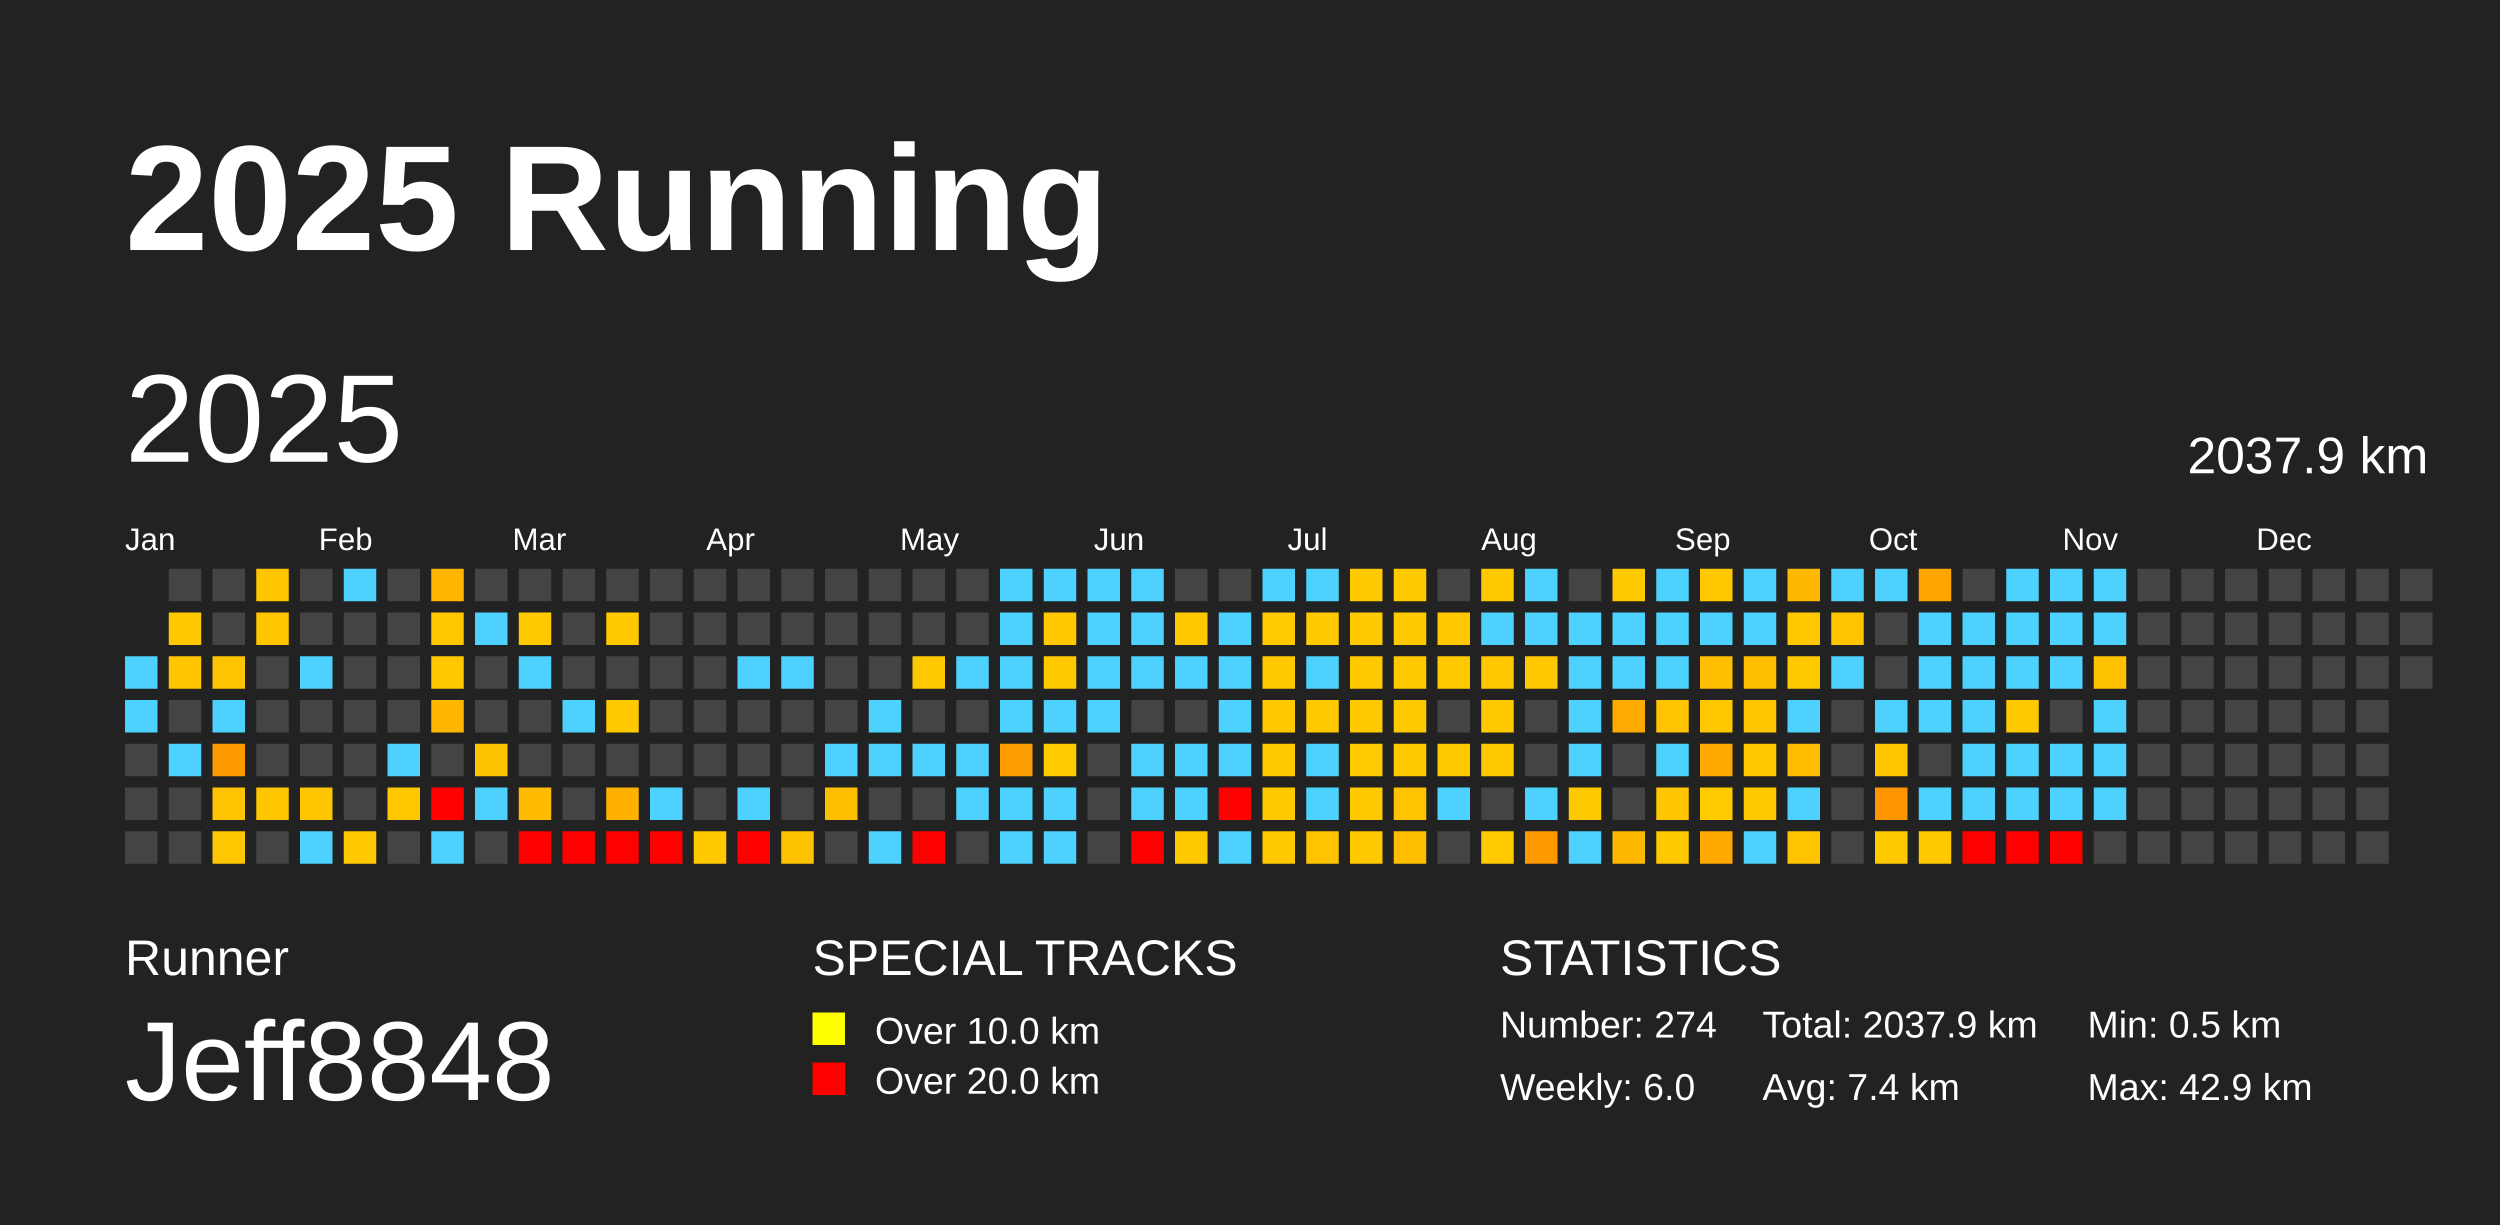
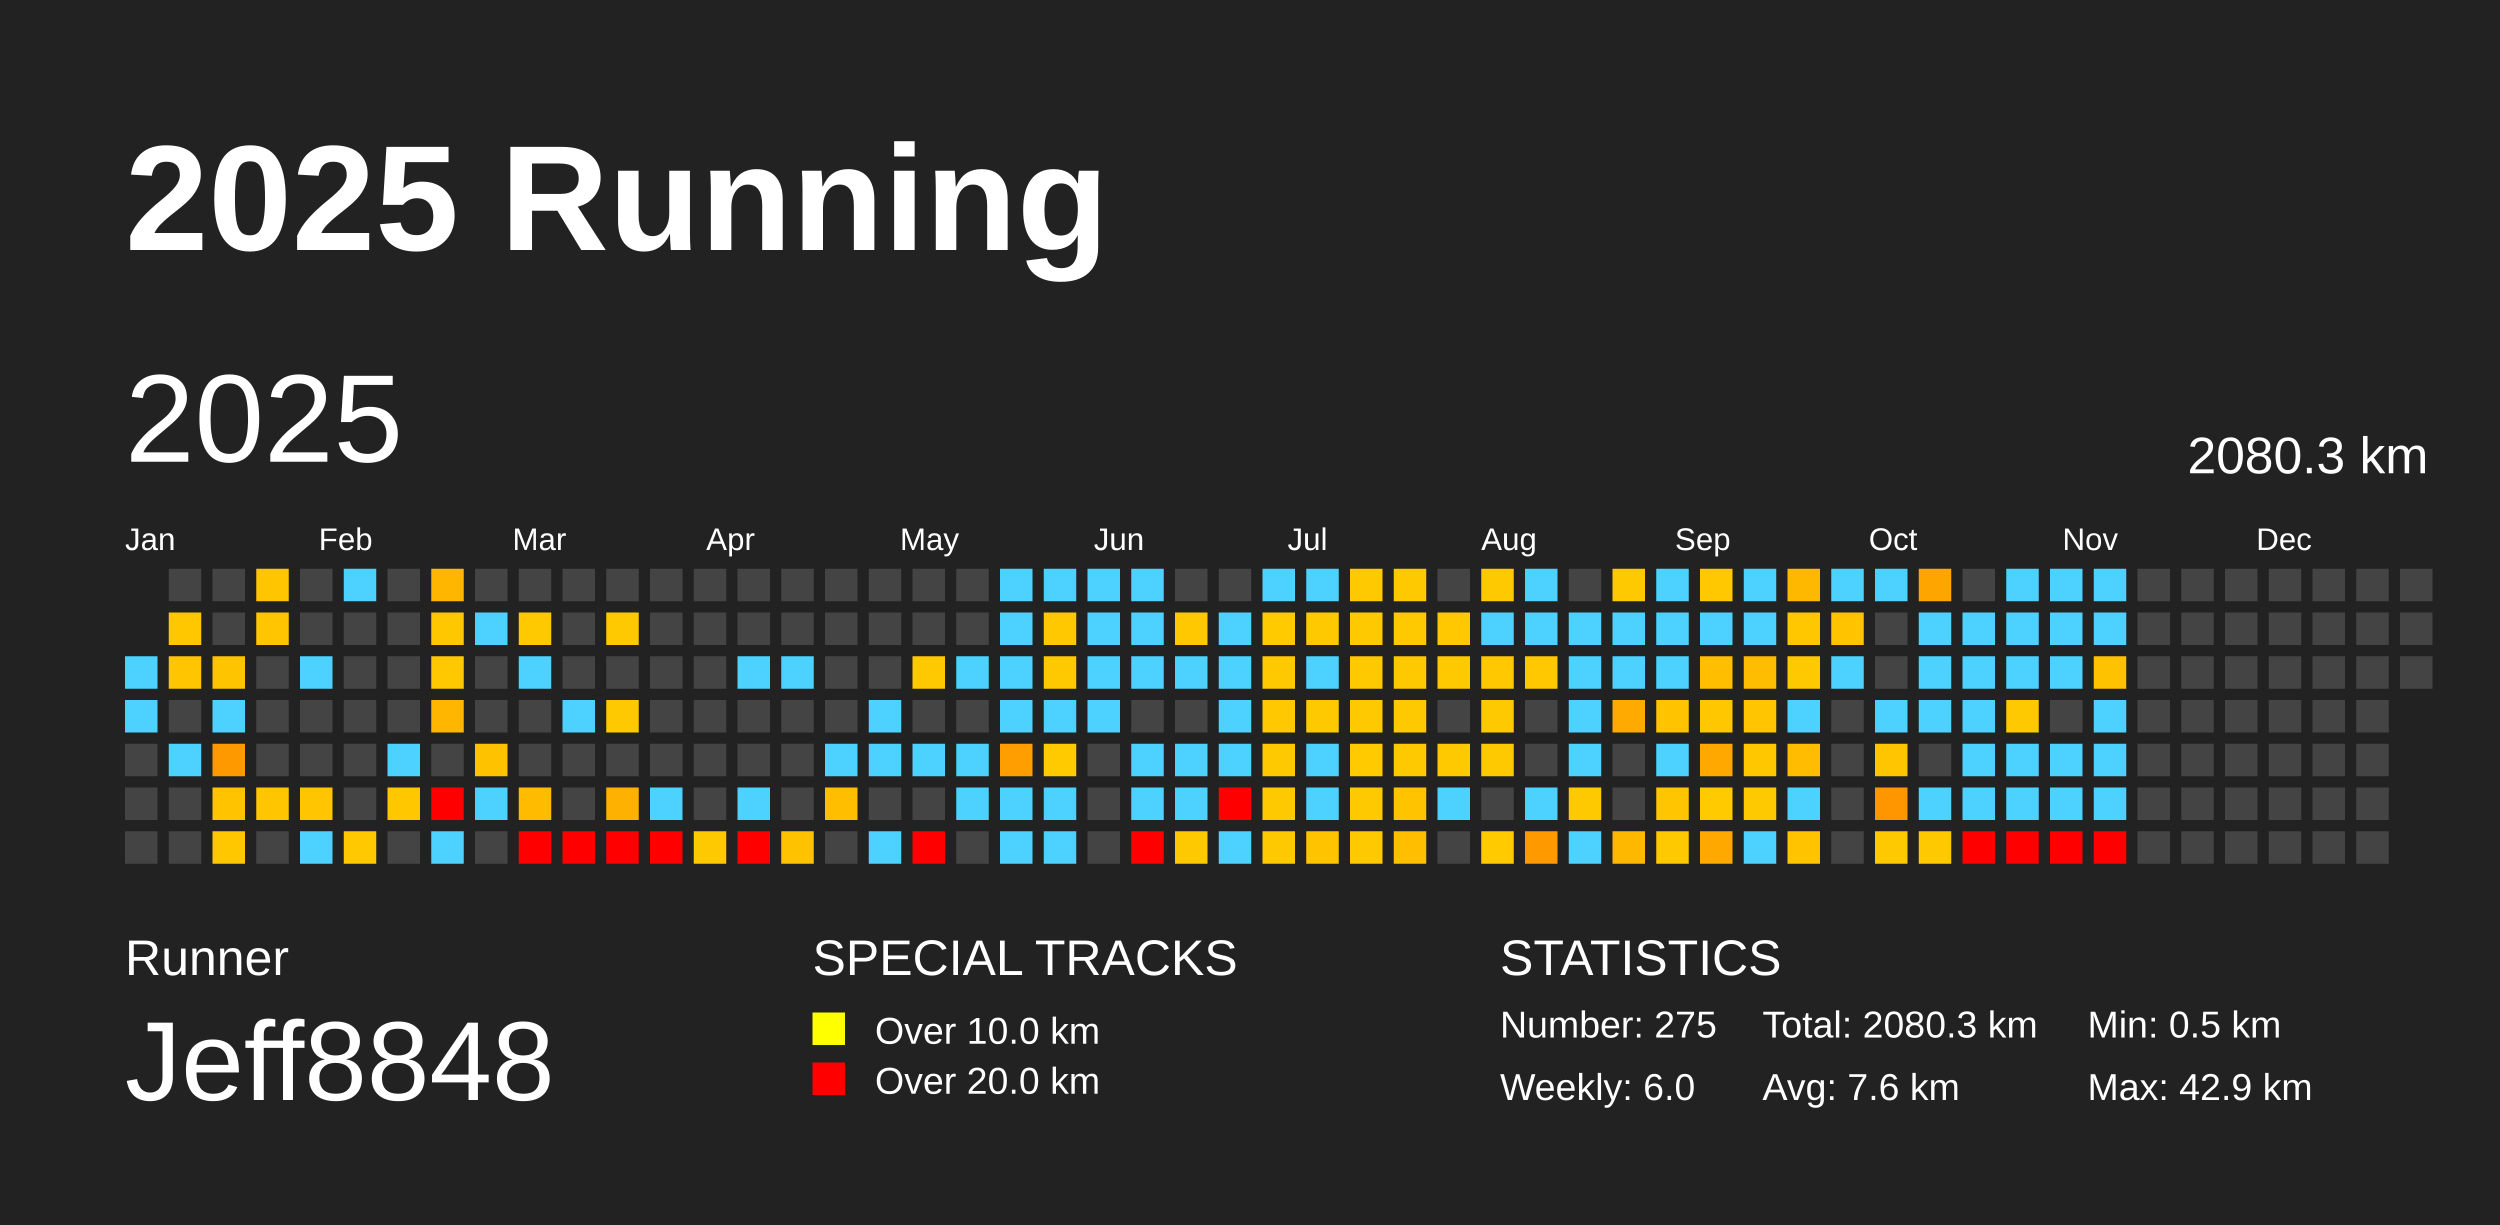
<svg xmlns="http://www.w3.org/2000/svg" baseProfile="full" height="98mm" version="1.1" viewBox="0,0,200,98" width="200mm">
  <defs />
  <rect fill="#222222" height="98" width="200" x="0" y="0" />
  <text fill="#FFFFFF" style="font-size:12px; font-family:Arial; font-weight:bold;" x="10" y="20">2025 Running</text>
  <text fill="#FFFFFF" style="font-size:4px; font-family:Arial" x="10" y="78">Runner</text>
  <text fill="#FFFFFF" style="font-size:9px; font-family:Arial" x="10" y="88">Jeff8848</text>
  <text fill="#FFFFFF" style="font-size:4px; font-family:Arial" x="65" y="78">SPECIAL TRACKS</text>
  <rect fill="yellow" height="2.6" width="2.6" x="65" y="81" />
  <text fill="#FFFFFF" style="font-size:3px; font-family:Arial" x="70" y="83.5">Over 10.0 km</text>
  <rect fill="red" height="2.6" width="2.6" x="65" y="85" />
  <text fill="#FFFFFF" style="font-size:3px; font-family:Arial" x="70" y="87.5">Over 20.0 km</text>
  <text fill="#FFFFFF" style="font-size:4px; font-family:Arial" x="120" y="78">STATISTICS</text>
-   <text fill="#FFFFFF" style="font-size:3px; font-family:Arial" x="120" y="83">Number: 274</text>
+   <text fill="#FFFFFF" style="font-size:3px; font-family:Arial" x="120" y="83">Number: 275</text>
  <text fill="#FFFFFF" style="font-size:3px; font-family:Arial" x="120" y="88">Weekly: 6.0</text>
-   <text fill="#FFFFFF" style="font-size:3px; font-family:Arial" x="141" y="83">Total: 2037.9 km</text>
-   <text fill="#FFFFFF" style="font-size:3px; font-family:Arial" x="141" y="88">Avg: 7.4 km</text>
+   <text fill="#FFFFFF" style="font-size:3px; font-family:Arial" x="141" y="83">Total: 2080.3 km</text>
+   <text fill="#FFFFFF" style="font-size:3px; font-family:Arial" x="141" y="88">Avg: 7.6 km</text>
  <text fill="#FFFFFF" style="font-size:3px; font-family:Arial" x="167" y="83">Min: 0.5 km</text>
  <text fill="#FFFFFF" style="font-size:3px; font-family:Arial" x="167" y="88">Max: 42.9 km</text>
  <text dominant-baseline="hanging" fill="#FFFFFF" style="font-size:10.0px; font-family:Arial;" x="10" y="30">2025</text>
-   <text dominant-baseline="hanging" fill="#FFFFFF" style="font-size:4.125px; font-family:Arial;" x="175" y="35">2037.9 km</text>
+   <text dominant-baseline="hanging" fill="#FFFFFF" style="font-size:4.125px; font-family:Arial;" x="175" y="35">2080.3 km</text>
  <text fill="#FFFFFF" style="font-size:2.5px; font-family:Arial" x="10.0" y="44">Jan</text>
  <text fill="#FFFFFF" style="font-size:2.5px; font-family:Arial" x="25.5" y="44">Feb</text>
  <text fill="#FFFFFF" style="font-size:2.5px; font-family:Arial" x="41.0" y="44">Mar</text>
  <text fill="#FFFFFF" style="font-size:2.5px; font-family:Arial" x="56.5" y="44">Apr</text>
  <text fill="#FFFFFF" style="font-size:2.5px; font-family:Arial" x="72.0" y="44">May</text>
  <text fill="#FFFFFF" style="font-size:2.5px; font-family:Arial" x="87.5" y="44">Jun</text>
  <text fill="#FFFFFF" style="font-size:2.5px; font-family:Arial" x="103.0" y="44">Jul</text>
  <text fill="#FFFFFF" style="font-size:2.5px; font-family:Arial" x="118.5" y="44">Aug</text>
  <text fill="#FFFFFF" style="font-size:2.5px; font-family:Arial" x="134.0" y="44">Sep</text>
  <text fill="#FFFFFF" style="font-size:2.5px; font-family:Arial" x="149.5" y="44">Oct</text>
  <text fill="#FFFFFF" style="font-size:2.5px; font-family:Arial" x="165.0" y="44">Nov</text>
  <text fill="#FFFFFF" style="font-size:2.5px; font-family:Arial" x="180.5" y="44">Dec</text>
  <rect fill="#4dd2ff" height="2.6" width="2.6" x="10.0" y="52.5" />
  <rect fill="#4dd2ff" height="2.6" width="2.6" x="10.0" y="56.0" />
  <rect fill="#444444" height="2.6" width="2.6" x="10.0" y="59.5" />
  <rect fill="#444444" height="2.6" width="2.6" x="10.0" y="63.0" />
  <rect fill="#444444" height="2.6" width="2.6" x="10.0" y="66.5" />
  <rect fill="#444444" height="2.6" width="2.6" x="13.5" y="45.5" />
  <rect fill="#ffc700" height="2.6" width="2.6" x="13.5" y="49.0" />
  <rect fill="#ffc500" height="2.6" width="2.6" x="13.5" y="52.5" />
  <rect fill="#444444" height="2.6" width="2.6" x="13.5" y="56.0" />
  <rect fill="#4dd2ff" height="2.6" width="2.6" x="13.5" y="59.5" />
  <rect fill="#444444" height="2.6" width="2.6" x="13.5" y="63.0" />
  <rect fill="#444444" height="2.6" width="2.6" x="13.5" y="66.5" />
  <rect fill="#444444" height="2.6" width="2.6" x="17.0" y="45.5" />
  <rect fill="#444444" height="2.6" width="2.6" x="17.0" y="49.0" />
  <rect fill="#ffc400" height="2.6" width="2.6" x="17.0" y="52.5" />
  <rect fill="#4dd2ff" height="2.6" width="2.6" x="17.0" y="56.0" />
  <rect fill="#ff9900" height="2.6" width="2.6" x="17.0" y="59.5" />
  <rect fill="#ffc300" height="2.6" width="2.6" x="17.0" y="63.0" />
  <rect fill="#ffc700" height="2.6" width="2.6" x="17.0" y="66.5" />
  <rect fill="#ffc500" height="2.6" width="2.6" x="20.5" y="45.5" />
  <rect fill="#ffc600" height="2.6" width="2.6" x="20.5" y="49.0" />
  <rect fill="#444444" height="2.6" width="2.6" x="20.5" y="52.5" />
  <rect fill="#444444" height="2.6" width="2.6" x="20.5" y="56.0" />
  <rect fill="#444444" height="2.6" width="2.6" x="20.5" y="59.5" />
  <rect fill="#ffc600" height="2.6" width="2.6" x="20.5" y="63.0" />
  <rect fill="#444444" height="2.6" width="2.6" x="20.5" y="66.5" />
  <rect fill="#444444" height="2.6" width="2.6" x="24.0" y="45.5" />
  <rect fill="#444444" height="2.6" width="2.6" x="24.0" y="49.0" />
  <rect fill="#4dd2ff" height="2.6" width="2.6" x="24.0" y="52.5" />
  <rect fill="#444444" height="2.6" width="2.6" x="24.0" y="56.0" />
  <rect fill="#444444" height="2.6" width="2.6" x="24.0" y="59.5" />
  <rect fill="#ffc600" height="2.6" width="2.6" x="24.0" y="63.0" />
  <rect fill="#4dd2ff" height="2.6" width="2.6" x="24.0" y="66.5" />
  <rect fill="#4dd2ff" height="2.6" width="2.6" x="27.5" y="45.5" />
  <rect fill="#444444" height="2.6" width="2.6" x="27.5" y="49.0" />
  <rect fill="#444444" height="2.6" width="2.6" x="27.5" y="52.5" />
  <rect fill="#444444" height="2.6" width="2.6" x="27.5" y="56.0" />
  <rect fill="#444444" height="2.6" width="2.6" x="27.5" y="59.5" />
  <rect fill="#444444" height="2.6" width="2.6" x="27.5" y="63.0" />
  <rect fill="#ffc800" height="2.6" width="2.6" x="27.5" y="66.5" />
  <rect fill="#444444" height="2.6" width="2.6" x="31.0" y="45.5" />
  <rect fill="#444444" height="2.6" width="2.6" x="31.0" y="49.0" />
  <rect fill="#444444" height="2.6" width="2.6" x="31.0" y="52.5" />
  <rect fill="#444444" height="2.6" width="2.6" x="31.0" y="56.0" />
  <rect fill="#4dd2ff" height="2.6" width="2.6" x="31.0" y="59.5" />
  <rect fill="#ffc700" height="2.6" width="2.6" x="31.0" y="63.0" />
  <rect fill="#444444" height="2.6" width="2.6" x="31.0" y="66.5" />
  <rect fill="#ffb600" height="2.6" width="2.6" x="34.5" y="45.5" />
  <rect fill="#ffc700" height="2.6" width="2.6" x="34.5" y="49.0" />
  <rect fill="#ffc800" height="2.6" width="2.6" x="34.5" y="52.5" />
  <rect fill="#ffb600" height="2.6" width="2.6" x="34.5" y="56.0" />
  <rect fill="#444444" height="2.6" width="2.6" x="34.5" y="59.5" />
  <rect fill="red" height="2.6" width="2.6" x="34.5" y="63.0" />
  <rect fill="#4dd2ff" height="2.6" width="2.6" x="34.5" y="66.5" />
  <rect fill="#444444" height="2.6" width="2.6" x="38.0" y="45.5" />
  <rect fill="#4dd2ff" height="2.6" width="2.6" x="38.0" y="49.0" />
  <rect fill="#444444" height="2.6" width="2.6" x="38.0" y="52.5" />
  <rect fill="#444444" height="2.6" width="2.6" x="38.0" y="56.0" />
  <rect fill="#ffc200" height="2.6" width="2.6" x="38.0" y="59.5" />
  <rect fill="#4dd2ff" height="2.6" width="2.6" x="38.0" y="63.0" />
  <rect fill="#444444" height="2.6" width="2.6" x="38.0" y="66.5" />
  <rect fill="#444444" height="2.6" width="2.6" x="41.5" y="45.5" />
  <rect fill="#ffc900" height="2.6" width="2.6" x="41.5" y="49.0" />
  <rect fill="#4dd2ff" height="2.6" width="2.6" x="41.5" y="52.5" />
  <rect fill="#444444" height="2.6" width="2.6" x="41.5" y="56.0" />
  <rect fill="#444444" height="2.6" width="2.6" x="41.5" y="59.5" />
  <rect fill="#ffbb00" height="2.6" width="2.6" x="41.5" y="63.0" />
  <rect fill="red" height="2.6" width="2.6" x="41.5" y="66.5" />
  <rect fill="#444444" height="2.6" width="2.6" x="45.0" y="45.5" />
  <rect fill="#444444" height="2.6" width="2.6" x="45.0" y="49.0" />
  <rect fill="#444444" height="2.6" width="2.6" x="45.0" y="52.5" />
  <rect fill="#4dd2ff" height="2.6" width="2.6" x="45.0" y="56.0" />
  <rect fill="#444444" height="2.6" width="2.6" x="45.0" y="59.5" />
  <rect fill="#444444" height="2.6" width="2.6" x="45.0" y="63.0" />
  <rect fill="red" height="2.6" width="2.6" x="45.0" y="66.5" />
  <rect fill="#444444" height="2.6" width="2.6" x="48.5" y="45.5" />
  <rect fill="#ffc900" height="2.6" width="2.6" x="48.5" y="49.0" />
  <rect fill="#444444" height="2.6" width="2.6" x="48.5" y="52.5" />
  <rect fill="#ffc900" height="2.6" width="2.6" x="48.5" y="56.0" />
  <rect fill="#444444" height="2.6" width="2.6" x="48.5" y="59.5" />
  <rect fill="#ffb100" height="2.6" width="2.6" x="48.5" y="63.0" />
  <rect fill="red" height="2.6" width="2.6" x="48.5" y="66.5" />
  <rect fill="#444444" height="2.6" width="2.6" x="52.0" y="45.5" />
  <rect fill="#444444" height="2.6" width="2.6" x="52.0" y="49.0" />
  <rect fill="#444444" height="2.6" width="2.6" x="52.0" y="52.5" />
  <rect fill="#444444" height="2.6" width="2.6" x="52.0" y="56.0" />
  <rect fill="#444444" height="2.6" width="2.6" x="52.0" y="59.5" />
  <rect fill="#4dd2ff" height="2.6" width="2.6" x="52.0" y="63.0" />
  <rect fill="red" height="2.6" width="2.6" x="52.0" y="66.5" />
  <rect fill="#444444" height="2.6" width="2.6" x="55.5" y="45.5" />
  <rect fill="#444444" height="2.6" width="2.6" x="55.5" y="49.0" />
  <rect fill="#444444" height="2.6" width="2.6" x="55.5" y="52.5" />
  <rect fill="#444444" height="2.6" width="2.6" x="55.5" y="56.0" />
  <rect fill="#444444" height="2.6" width="2.6" x="55.5" y="59.5" />
  <rect fill="#444444" height="2.6" width="2.6" x="55.5" y="63.0" />
  <rect fill="#ffc900" height="2.6" width="2.6" x="55.5" y="66.5" />
  <rect fill="#444444" height="2.6" width="2.6" x="59.0" y="45.5" />
  <rect fill="#444444" height="2.6" width="2.6" x="59.0" y="49.0" />
  <rect fill="#4dd2ff" height="2.6" width="2.6" x="59.0" y="52.5" />
  <rect fill="#444444" height="2.6" width="2.6" x="59.0" y="56.0" />
  <rect fill="#444444" height="2.6" width="2.6" x="59.0" y="59.5" />
  <rect fill="#4dd2ff" height="2.6" width="2.6" x="59.0" y="63.0" />
  <rect fill="red" height="2.6" width="2.6" x="59.0" y="66.5" />
  <rect fill="#444444" height="2.6" width="2.6" x="62.5" y="45.5" />
  <rect fill="#444444" height="2.6" width="2.6" x="62.5" y="49.0" />
  <rect fill="#4dd2ff" height="2.6" width="2.6" x="62.5" y="52.5" />
  <rect fill="#444444" height="2.6" width="2.6" x="62.5" y="56.0" />
  <rect fill="#444444" height="2.6" width="2.6" x="62.5" y="59.5" />
  <rect fill="#444444" height="2.6" width="2.6" x="62.5" y="63.0" />
  <rect fill="#ffc200" height="2.6" width="2.6" x="62.5" y="66.5" />
  <rect fill="#444444" height="2.6" width="2.6" x="66.0" y="45.5" />
  <rect fill="#444444" height="2.6" width="2.6" x="66.0" y="49.0" />
  <rect fill="#444444" height="2.6" width="2.6" x="66.0" y="52.5" />
  <rect fill="#444444" height="2.6" width="2.6" x="66.0" y="56.0" />
  <rect fill="#4dd2ff" height="2.6" width="2.6" x="66.0" y="59.5" />
  <rect fill="#ffbe00" height="2.6" width="2.6" x="66.0" y="63.0" />
  <rect fill="#444444" height="2.6" width="2.6" x="66.0" y="66.5" />
  <rect fill="#444444" height="2.6" width="2.6" x="69.5" y="45.5" />
  <rect fill="#444444" height="2.6" width="2.6" x="69.5" y="49.0" />
  <rect fill="#444444" height="2.6" width="2.6" x="69.5" y="52.5" />
  <rect fill="#4dd2ff" height="2.6" width="2.6" x="69.5" y="56.0" />
  <rect fill="#4dd2ff" height="2.6" width="2.6" x="69.5" y="59.5" />
  <rect fill="#444444" height="2.6" width="2.6" x="69.5" y="63.0" />
  <rect fill="#4dd2ff" height="2.6" width="2.6" x="69.5" y="66.5" />
  <rect fill="#444444" height="2.6" width="2.6" x="73.0" y="45.5" />
  <rect fill="#444444" height="2.6" width="2.6" x="73.0" y="49.0" />
  <rect fill="#ffc900" height="2.6" width="2.6" x="73.0" y="52.5" />
  <rect fill="#444444" height="2.6" width="2.6" x="73.0" y="56.0" />
  <rect fill="#4dd2ff" height="2.6" width="2.6" x="73.0" y="59.5" />
  <rect fill="#444444" height="2.6" width="2.6" x="73.0" y="63.0" />
  <rect fill="red" height="2.6" width="2.6" x="73.0" y="66.5" />
  <rect fill="#444444" height="2.6" width="2.6" x="76.5" y="45.5" />
  <rect fill="#444444" height="2.6" width="2.6" x="76.5" y="49.0" />
  <rect fill="#4dd2ff" height="2.6" width="2.6" x="76.5" y="52.5" />
  <rect fill="#444444" height="2.6" width="2.6" x="76.5" y="56.0" />
  <rect fill="#4dd2ff" height="2.6" width="2.6" x="76.5" y="59.5" />
  <rect fill="#4dd2ff" height="2.6" width="2.6" x="76.5" y="63.0" />
  <rect fill="#444444" height="2.6" width="2.6" x="76.5" y="66.5" />
  <rect fill="#4dd2ff" height="2.6" width="2.6" x="80.0" y="45.5" />
  <rect fill="#4dd2ff" height="2.6" width="2.6" x="80.0" y="49.0" />
  <rect fill="#4dd2ff" height="2.6" width="2.6" x="80.0" y="52.5" />
  <rect fill="#4dd2ff" height="2.6" width="2.6" x="80.0" y="56.0" />
  <rect fill="#ff9e00" height="2.6" width="2.6" x="80.0" y="59.5" />
  <rect fill="#4dd2ff" height="2.6" width="2.6" x="80.0" y="63.0" />
  <rect fill="#4dd2ff" height="2.6" width="2.6" x="80.0" y="66.5" />
  <rect fill="#4dd2ff" height="2.6" width="2.6" x="83.5" y="45.5" />
  <rect fill="#ffc800" height="2.6" width="2.6" x="83.5" y="49.0" />
  <rect fill="#ffc900" height="2.6" width="2.6" x="83.5" y="52.5" />
  <rect fill="#4dd2ff" height="2.6" width="2.6" x="83.5" y="56.0" />
  <rect fill="#ffca00" height="2.6" width="2.6" x="83.5" y="59.5" />
  <rect fill="#4dd2ff" height="2.6" width="2.6" x="83.5" y="63.0" />
  <rect fill="#4dd2ff" height="2.6" width="2.6" x="83.5" y="66.5" />
  <rect fill="#4dd2ff" height="2.6" width="2.6" x="87.0" y="45.5" />
  <rect fill="#4dd2ff" height="2.6" width="2.6" x="87.0" y="49.0" />
  <rect fill="#4dd2ff" height="2.6" width="2.6" x="87.0" y="52.5" />
  <rect fill="#4dd2ff" height="2.6" width="2.6" x="87.0" y="56.0" />
  <rect fill="#444444" height="2.6" width="2.6" x="87.0" y="59.5" />
  <rect fill="#444444" height="2.6" width="2.6" x="87.0" y="63.0" />
  <rect fill="#444444" height="2.6" width="2.6" x="87.0" y="66.5" />
  <rect fill="#4dd2ff" height="2.6" width="2.6" x="90.5" y="45.5" />
  <rect fill="#4dd2ff" height="2.6" width="2.6" x="90.5" y="49.0" />
  <rect fill="#4dd2ff" height="2.6" width="2.6" x="90.5" y="52.5" />
  <rect fill="#444444" height="2.6" width="2.6" x="90.5" y="56.0" />
  <rect fill="#4dd2ff" height="2.6" width="2.6" x="90.5" y="59.5" />
  <rect fill="#4dd2ff" height="2.6" width="2.6" x="90.5" y="63.0" />
  <rect fill="red" height="2.6" width="2.6" x="90.5" y="66.5" />
  <rect fill="#444444" height="2.6" width="2.6" x="94.0" y="45.5" />
  <rect fill="#ffc800" height="2.6" width="2.6" x="94.0" y="49.0" />
  <rect fill="#4dd2ff" height="2.6" width="2.6" x="94.0" y="52.5" />
  <rect fill="#444444" height="2.6" width="2.6" x="94.0" y="56.0" />
  <rect fill="#4dd2ff" height="2.6" width="2.6" x="94.0" y="59.5" />
  <rect fill="#4dd2ff" height="2.6" width="2.6" x="94.0" y="63.0" />
  <rect fill="#ffc900" height="2.6" width="2.6" x="94.0" y="66.5" />
  <rect fill="#444444" height="2.6" width="2.6" x="97.5" y="45.5" />
  <rect fill="#4dd2ff" height="2.6" width="2.6" x="97.5" y="49.0" />
  <rect fill="#4dd2ff" height="2.6" width="2.6" x="97.5" y="52.5" />
  <rect fill="#4dd2ff" height="2.6" width="2.6" x="97.5" y="56.0" />
  <rect fill="#4dd2ff" height="2.6" width="2.6" x="97.5" y="59.5" />
  <rect fill="red" height="2.6" width="2.6" x="97.5" y="63.0" />
  <rect fill="#4dd2ff" height="2.6" width="2.6" x="97.5" y="66.5" />
  <rect fill="#4dd2ff" height="2.6" width="2.6" x="101.0" y="45.5" />
  <rect fill="#ffca00" height="2.6" width="2.6" x="101.0" y="49.0" />
  <rect fill="#ffc900" height="2.6" width="2.6" x="101.0" y="52.5" />
  <rect fill="#ffc800" height="2.6" width="2.6" x="101.0" y="56.0" />
  <rect fill="#ffc900" height="2.6" width="2.6" x="101.0" y="59.5" />
  <rect fill="#ffc900" height="2.6" width="2.6" x="101.0" y="63.0" />
  <rect fill="#ffc900" height="2.6" width="2.6" x="101.0" y="66.5" />
  <rect fill="#4dd2ff" height="2.6" width="2.6" x="104.5" y="45.5" />
  <rect fill="#ffc900" height="2.6" width="2.6" x="104.5" y="49.0" />
  <rect fill="#4dd2ff" height="2.6" width="2.6" x="104.5" y="52.5" />
  <rect fill="#ffc900" height="2.6" width="2.6" x="104.5" y="56.0" />
  <rect fill="#4dd2ff" height="2.6" width="2.6" x="104.5" y="59.5" />
  <rect fill="#4dd2ff" height="2.6" width="2.6" x="104.5" y="63.0" />
  <rect fill="#ffc300" height="2.6" width="2.6" x="104.5" y="66.5" />
  <rect fill="#ffc900" height="2.6" width="2.6" x="108.0" y="45.5" />
  <rect fill="#ffc900" height="2.6" width="2.6" x="108.0" y="49.0" />
  <rect fill="#ffc900" height="2.6" width="2.6" x="108.0" y="52.5" />
  <rect fill="#ffc900" height="2.6" width="2.6" x="108.0" y="56.0" />
  <rect fill="#ffca00" height="2.6" width="2.6" x="108.0" y="59.5" />
  <rect fill="#ffc900" height="2.6" width="2.6" x="108.0" y="63.0" />
  <rect fill="#ffc900" height="2.6" width="2.6" x="108.0" y="66.5" />
  <rect fill="#ffc900" height="2.6" width="2.6" x="111.5" y="45.5" />
  <rect fill="#ffc900" height="2.6" width="2.6" x="111.5" y="49.0" />
  <rect fill="#ffc900" height="2.6" width="2.6" x="111.5" y="52.5" />
  <rect fill="#ffc900" height="2.6" width="2.6" x="111.5" y="56.0" />
  <rect fill="#ffc900" height="2.6" width="2.6" x="111.5" y="59.5" />
  <rect fill="#ffc300" height="2.6" width="2.6" x="111.5" y="63.0" />
  <rect fill="#ffbe00" height="2.6" width="2.6" x="111.5" y="66.5" />
  <rect fill="#444444" height="2.6" width="2.6" x="115.0" y="45.5" />
  <rect fill="#ffc800" height="2.6" width="2.6" x="115.0" y="49.0" />
  <rect fill="#ffc900" height="2.6" width="2.6" x="115.0" y="52.5" />
  <rect fill="#444444" height="2.6" width="2.6" x="115.0" y="56.0" />
  <rect fill="#ffc900" height="2.6" width="2.6" x="115.0" y="59.5" />
  <rect fill="#4dd2ff" height="2.6" width="2.6" x="115.0" y="63.0" />
  <rect fill="#444444" height="2.6" width="2.6" x="115.0" y="66.5" />
  <rect fill="#ffc900" height="2.6" width="2.6" x="118.5" y="45.5" />
  <rect fill="#4dd2ff" height="2.6" width="2.6" x="118.5" y="49.0" />
  <rect fill="#ffc800" height="2.6" width="2.6" x="118.5" y="52.5" />
  <rect fill="#ffc900" height="2.6" width="2.6" x="118.5" y="56.0" />
  <rect fill="#ffc900" height="2.6" width="2.6" x="118.5" y="59.5" />
  <rect fill="#444444" height="2.6" width="2.6" x="118.5" y="63.0" />
  <rect fill="#ffca00" height="2.6" width="2.6" x="118.5" y="66.5" />
  <rect fill="#4dd2ff" height="2.6" width="2.6" x="122.0" y="45.5" />
  <rect fill="#4dd2ff" height="2.6" width="2.6" x="122.0" y="49.0" />
  <rect fill="#ffc800" height="2.6" width="2.6" x="122.0" y="52.5" />
  <rect fill="#444444" height="2.6" width="2.6" x="122.0" y="56.0" />
  <rect fill="#444444" height="2.6" width="2.6" x="122.0" y="59.5" />
  <rect fill="#4dd2ff" height="2.6" width="2.6" x="122.0" y="63.0" />
  <rect fill="#ff9900" height="2.6" width="2.6" x="122.0" y="66.5" />
  <rect fill="#444444" height="2.6" width="2.6" x="125.5" y="45.5" />
  <rect fill="#4dd2ff" height="2.6" width="2.6" x="125.5" y="49.0" />
  <rect fill="#4dd2ff" height="2.6" width="2.6" x="125.5" y="52.5" />
  <rect fill="#4dd2ff" height="2.6" width="2.6" x="125.5" y="56.0" />
  <rect fill="#4dd2ff" height="2.6" width="2.6" x="125.5" y="59.5" />
  <rect fill="#ffc900" height="2.6" width="2.6" x="125.5" y="63.0" />
  <rect fill="#4dd2ff" height="2.6" width="2.6" x="125.5" y="66.5" />
  <rect fill="#ffc900" height="2.6" width="2.6" x="129.0" y="45.5" />
  <rect fill="#4dd2ff" height="2.6" width="2.6" x="129.0" y="49.0" />
  <rect fill="#4dd2ff" height="2.6" width="2.6" x="129.0" y="52.5" />
  <rect fill="#ffaa00" height="2.6" width="2.6" x="129.0" y="56.0" />
  <rect fill="#444444" height="2.6" width="2.6" x="129.0" y="59.5" />
  <rect fill="#444444" height="2.6" width="2.6" x="129.0" y="63.0" />
  <rect fill="#ffb800" height="2.6" width="2.6" x="129.0" y="66.5" />
  <rect fill="#4dd2ff" height="2.6" width="2.6" x="132.5" y="45.5" />
  <rect fill="#4dd2ff" height="2.6" width="2.6" x="132.5" y="49.0" />
  <rect fill="#4dd2ff" height="2.6" width="2.6" x="132.5" y="52.5" />
  <rect fill="#ffc300" height="2.6" width="2.6" x="132.5" y="56.0" />
  <rect fill="#4dd2ff" height="2.6" width="2.6" x="132.5" y="59.5" />
  <rect fill="#ffc500" height="2.6" width="2.6" x="132.5" y="63.0" />
  <rect fill="#ffc900" height="2.6" width="2.6" x="132.5" y="66.5" />
  <rect fill="#ffc800" height="2.6" width="2.6" x="136.0" y="45.5" />
  <rect fill="#4dd2ff" height="2.6" width="2.6" x="136.0" y="49.0" />
  <rect fill="#ffbe00" height="2.6" width="2.6" x="136.0" y="52.5" />
  <rect fill="#ffc700" height="2.6" width="2.6" x="136.0" y="56.0" />
  <rect fill="#ffa900" height="2.6" width="2.6" x="136.0" y="59.5" />
  <rect fill="#ffca00" height="2.6" width="2.6" x="136.0" y="63.0" />
  <rect fill="#ffa900" height="2.6" width="2.6" x="136.0" y="66.5" />
  <rect fill="#4dd2ff" height="2.6" width="2.6" x="139.5" y="45.5" />
  <rect fill="#4dd2ff" height="2.6" width="2.6" x="139.5" y="49.0" />
  <rect fill="#ffbd00" height="2.6" width="2.6" x="139.5" y="52.5" />
  <rect fill="#ffc600" height="2.6" width="2.6" x="139.5" y="56.0" />
  <rect fill="#ffc700" height="2.6" width="2.6" x="139.5" y="59.5" />
  <rect fill="#ffc900" height="2.6" width="2.6" x="139.5" y="63.0" />
  <rect fill="#4dd2ff" height="2.6" width="2.6" x="139.5" y="66.5" />
  <rect fill="#ffb800" height="2.6" width="2.6" x="143.0" y="45.5" />
  <rect fill="#ffc700" height="2.6" width="2.6" x="143.0" y="49.0" />
  <rect fill="#ffc900" height="2.6" width="2.6" x="143.0" y="52.5" />
  <rect fill="#4dd2ff" height="2.6" width="2.6" x="143.0" y="56.0" />
  <rect fill="#ffbc00" height="2.6" width="2.6" x="143.0" y="59.5" />
  <rect fill="#4dd2ff" height="2.6" width="2.6" x="143.0" y="63.0" />
  <rect fill="#ffc300" height="2.6" width="2.6" x="143.0" y="66.5" />
  <rect fill="#4dd2ff" height="2.6" width="2.6" x="146.5" y="45.5" />
  <rect fill="#ffc300" height="2.6" width="2.6" x="146.5" y="49.0" />
  <rect fill="#4dd2ff" height="2.6" width="2.6" x="146.5" y="52.5" />
  <rect fill="#444444" height="2.6" width="2.6" x="146.5" y="56.0" />
  <rect fill="#444444" height="2.6" width="2.6" x="146.5" y="59.5" />
  <rect fill="#444444" height="2.6" width="2.6" x="146.5" y="63.0" />
  <rect fill="#444444" height="2.6" width="2.6" x="146.5" y="66.5" />
  <rect fill="#4dd2ff" height="2.6" width="2.6" x="150.0" y="45.5" />
  <rect fill="#444444" height="2.6" width="2.6" x="150.0" y="49.0" />
  <rect fill="#444444" height="2.6" width="2.6" x="150.0" y="52.5" />
  <rect fill="#4dd2ff" height="2.6" width="2.6" x="150.0" y="56.0" />
  <rect fill="#ffc600" height="2.6" width="2.6" x="150.0" y="59.5" />
  <rect fill="#ff9600" height="2.6" width="2.6" x="150.0" y="63.0" />
  <rect fill="#ffc900" height="2.6" width="2.6" x="150.0" y="66.5" />
  <rect fill="#ffa500" height="2.6" width="2.6" x="153.5" y="45.5" />
  <rect fill="#4dd2ff" height="2.6" width="2.6" x="153.5" y="49.0" />
  <rect fill="#4dd2ff" height="2.6" width="2.6" x="153.5" y="52.5" />
  <rect fill="#4dd2ff" height="2.6" width="2.6" x="153.5" y="56.0" />
  <rect fill="#444444" height="2.6" width="2.6" x="153.5" y="59.5" />
  <rect fill="#4dd2ff" height="2.6" width="2.6" x="153.5" y="63.0" />
  <rect fill="#ffc900" height="2.6" width="2.6" x="153.5" y="66.5" />
  <rect fill="#444444" height="2.6" width="2.6" x="157.0" y="45.5" />
  <rect fill="#4dd2ff" height="2.6" width="2.6" x="157.0" y="49.0" />
  <rect fill="#4dd2ff" height="2.6" width="2.6" x="157.0" y="52.5" />
  <rect fill="#4dd2ff" height="2.6" width="2.6" x="157.0" y="56.0" />
  <rect fill="#4dd2ff" height="2.6" width="2.6" x="157.0" y="59.5" />
  <rect fill="#4dd2ff" height="2.6" width="2.6" x="157.0" y="63.0" />
  <rect fill="red" height="2.6" width="2.6" x="157.0" y="66.5" />
  <rect fill="#4dd2ff" height="2.6" width="2.6" x="160.5" y="45.5" />
  <rect fill="#4dd2ff" height="2.6" width="2.6" x="160.5" y="49.0" />
  <rect fill="#4dd2ff" height="2.6" width="2.6" x="160.5" y="52.5" />
  <rect fill="#ffc900" height="2.6" width="2.6" x="160.5" y="56.0" />
  <rect fill="#4dd2ff" height="2.6" width="2.6" x="160.5" y="59.5" />
  <rect fill="#4dd2ff" height="2.6" width="2.6" x="160.5" y="63.0" />
  <rect fill="red" height="2.6" width="2.6" x="160.5" y="66.5" />
  <rect fill="#4dd2ff" height="2.6" width="2.6" x="164.0" y="45.5" />
  <rect fill="#4dd2ff" height="2.6" width="2.6" x="164.0" y="49.0" />
  <rect fill="#4dd2ff" height="2.6" width="2.6" x="164.0" y="52.5" />
  <rect fill="#444444" height="2.6" width="2.6" x="164.0" y="56.0" />
  <rect fill="#4dd2ff" height="2.6" width="2.6" x="164.0" y="59.5" />
  <rect fill="#4dd2ff" height="2.6" width="2.6" x="164.0" y="63.0" />
  <rect fill="red" height="2.6" width="2.6" x="164.0" y="66.5" />
  <rect fill="#4dd2ff" height="2.6" width="2.6" x="167.5" y="45.5" />
  <rect fill="#4dd2ff" height="2.6" width="2.6" x="167.5" y="49.0" />
  <rect fill="#ffc200" height="2.6" width="2.6" x="167.5" y="52.5" />
  <rect fill="#4dd2ff" height="2.6" width="2.6" x="167.5" y="56.0" />
  <rect fill="#4dd2ff" height="2.6" width="2.6" x="167.5" y="59.5" />
  <rect fill="#4dd2ff" height="2.6" width="2.6" x="167.5" y="63.0" />
-   <rect fill="#444444" height="2.6" width="2.6" x="167.5" y="66.5" />
+   <rect fill="red" height="2.6" width="2.6" x="167.5" y="66.5" />
  <rect fill="#444444" height="2.6" width="2.6" x="171.0" y="45.5" />
  <rect fill="#444444" height="2.6" width="2.6" x="171.0" y="49.0" />
  <rect fill="#444444" height="2.6" width="2.6" x="171.0" y="52.5" />
  <rect fill="#444444" height="2.6" width="2.6" x="171.0" y="56.0" />
  <rect fill="#444444" height="2.6" width="2.6" x="171.0" y="59.5" />
  <rect fill="#444444" height="2.6" width="2.6" x="171.0" y="63.0" />
  <rect fill="#444444" height="2.6" width="2.6" x="171.0" y="66.5" />
  <rect fill="#444444" height="2.6" width="2.6" x="174.5" y="45.5" />
  <rect fill="#444444" height="2.6" width="2.6" x="174.5" y="49.0" />
  <rect fill="#444444" height="2.6" width="2.6" x="174.5" y="52.5" />
  <rect fill="#444444" height="2.6" width="2.6" x="174.5" y="56.0" />
  <rect fill="#444444" height="2.6" width="2.6" x="174.5" y="59.5" />
  <rect fill="#444444" height="2.6" width="2.6" x="174.5" y="63.0" />
  <rect fill="#444444" height="2.6" width="2.6" x="174.5" y="66.5" />
  <rect fill="#444444" height="2.6" width="2.6" x="178.0" y="45.5" />
  <rect fill="#444444" height="2.6" width="2.6" x="178.0" y="49.0" />
  <rect fill="#444444" height="2.6" width="2.6" x="178.0" y="52.5" />
  <rect fill="#444444" height="2.6" width="2.6" x="178.0" y="56.0" />
  <rect fill="#444444" height="2.6" width="2.6" x="178.0" y="59.5" />
  <rect fill="#444444" height="2.6" width="2.6" x="178.0" y="63.0" />
  <rect fill="#444444" height="2.6" width="2.6" x="178.0" y="66.5" />
  <rect fill="#444444" height="2.6" width="2.6" x="181.5" y="45.5" />
  <rect fill="#444444" height="2.6" width="2.6" x="181.5" y="49.0" />
  <rect fill="#444444" height="2.6" width="2.6" x="181.5" y="52.5" />
  <rect fill="#444444" height="2.6" width="2.6" x="181.5" y="56.0" />
  <rect fill="#444444" height="2.6" width="2.6" x="181.5" y="59.5" />
  <rect fill="#444444" height="2.6" width="2.6" x="181.5" y="63.0" />
  <rect fill="#444444" height="2.6" width="2.6" x="181.5" y="66.5" />
  <rect fill="#444444" height="2.6" width="2.6" x="185.0" y="45.5" />
  <rect fill="#444444" height="2.6" width="2.6" x="185.0" y="49.0" />
  <rect fill="#444444" height="2.6" width="2.6" x="185.0" y="52.5" />
  <rect fill="#444444" height="2.6" width="2.6" x="185.0" y="56.0" />
  <rect fill="#444444" height="2.6" width="2.6" x="185.0" y="59.5" />
  <rect fill="#444444" height="2.6" width="2.6" x="185.0" y="63.0" />
  <rect fill="#444444" height="2.6" width="2.6" x="185.0" y="66.5" />
  <rect fill="#444444" height="2.6" width="2.6" x="188.5" y="45.5" />
  <rect fill="#444444" height="2.6" width="2.6" x="188.5" y="49.0" />
  <rect fill="#444444" height="2.6" width="2.6" x="188.5" y="52.5" />
  <rect fill="#444444" height="2.6" width="2.6" x="188.5" y="56.0" />
  <rect fill="#444444" height="2.6" width="2.6" x="188.5" y="59.5" />
  <rect fill="#444444" height="2.6" width="2.6" x="188.5" y="63.0" />
  <rect fill="#444444" height="2.6" width="2.6" x="188.5" y="66.5" />
  <rect fill="#444444" height="2.6" width="2.6" x="192.0" y="45.5" />
  <rect fill="#444444" height="2.6" width="2.6" x="192.0" y="49.0" />
  <rect fill="#444444" height="2.6" width="2.6" x="192.0" y="52.5" />
</svg>
